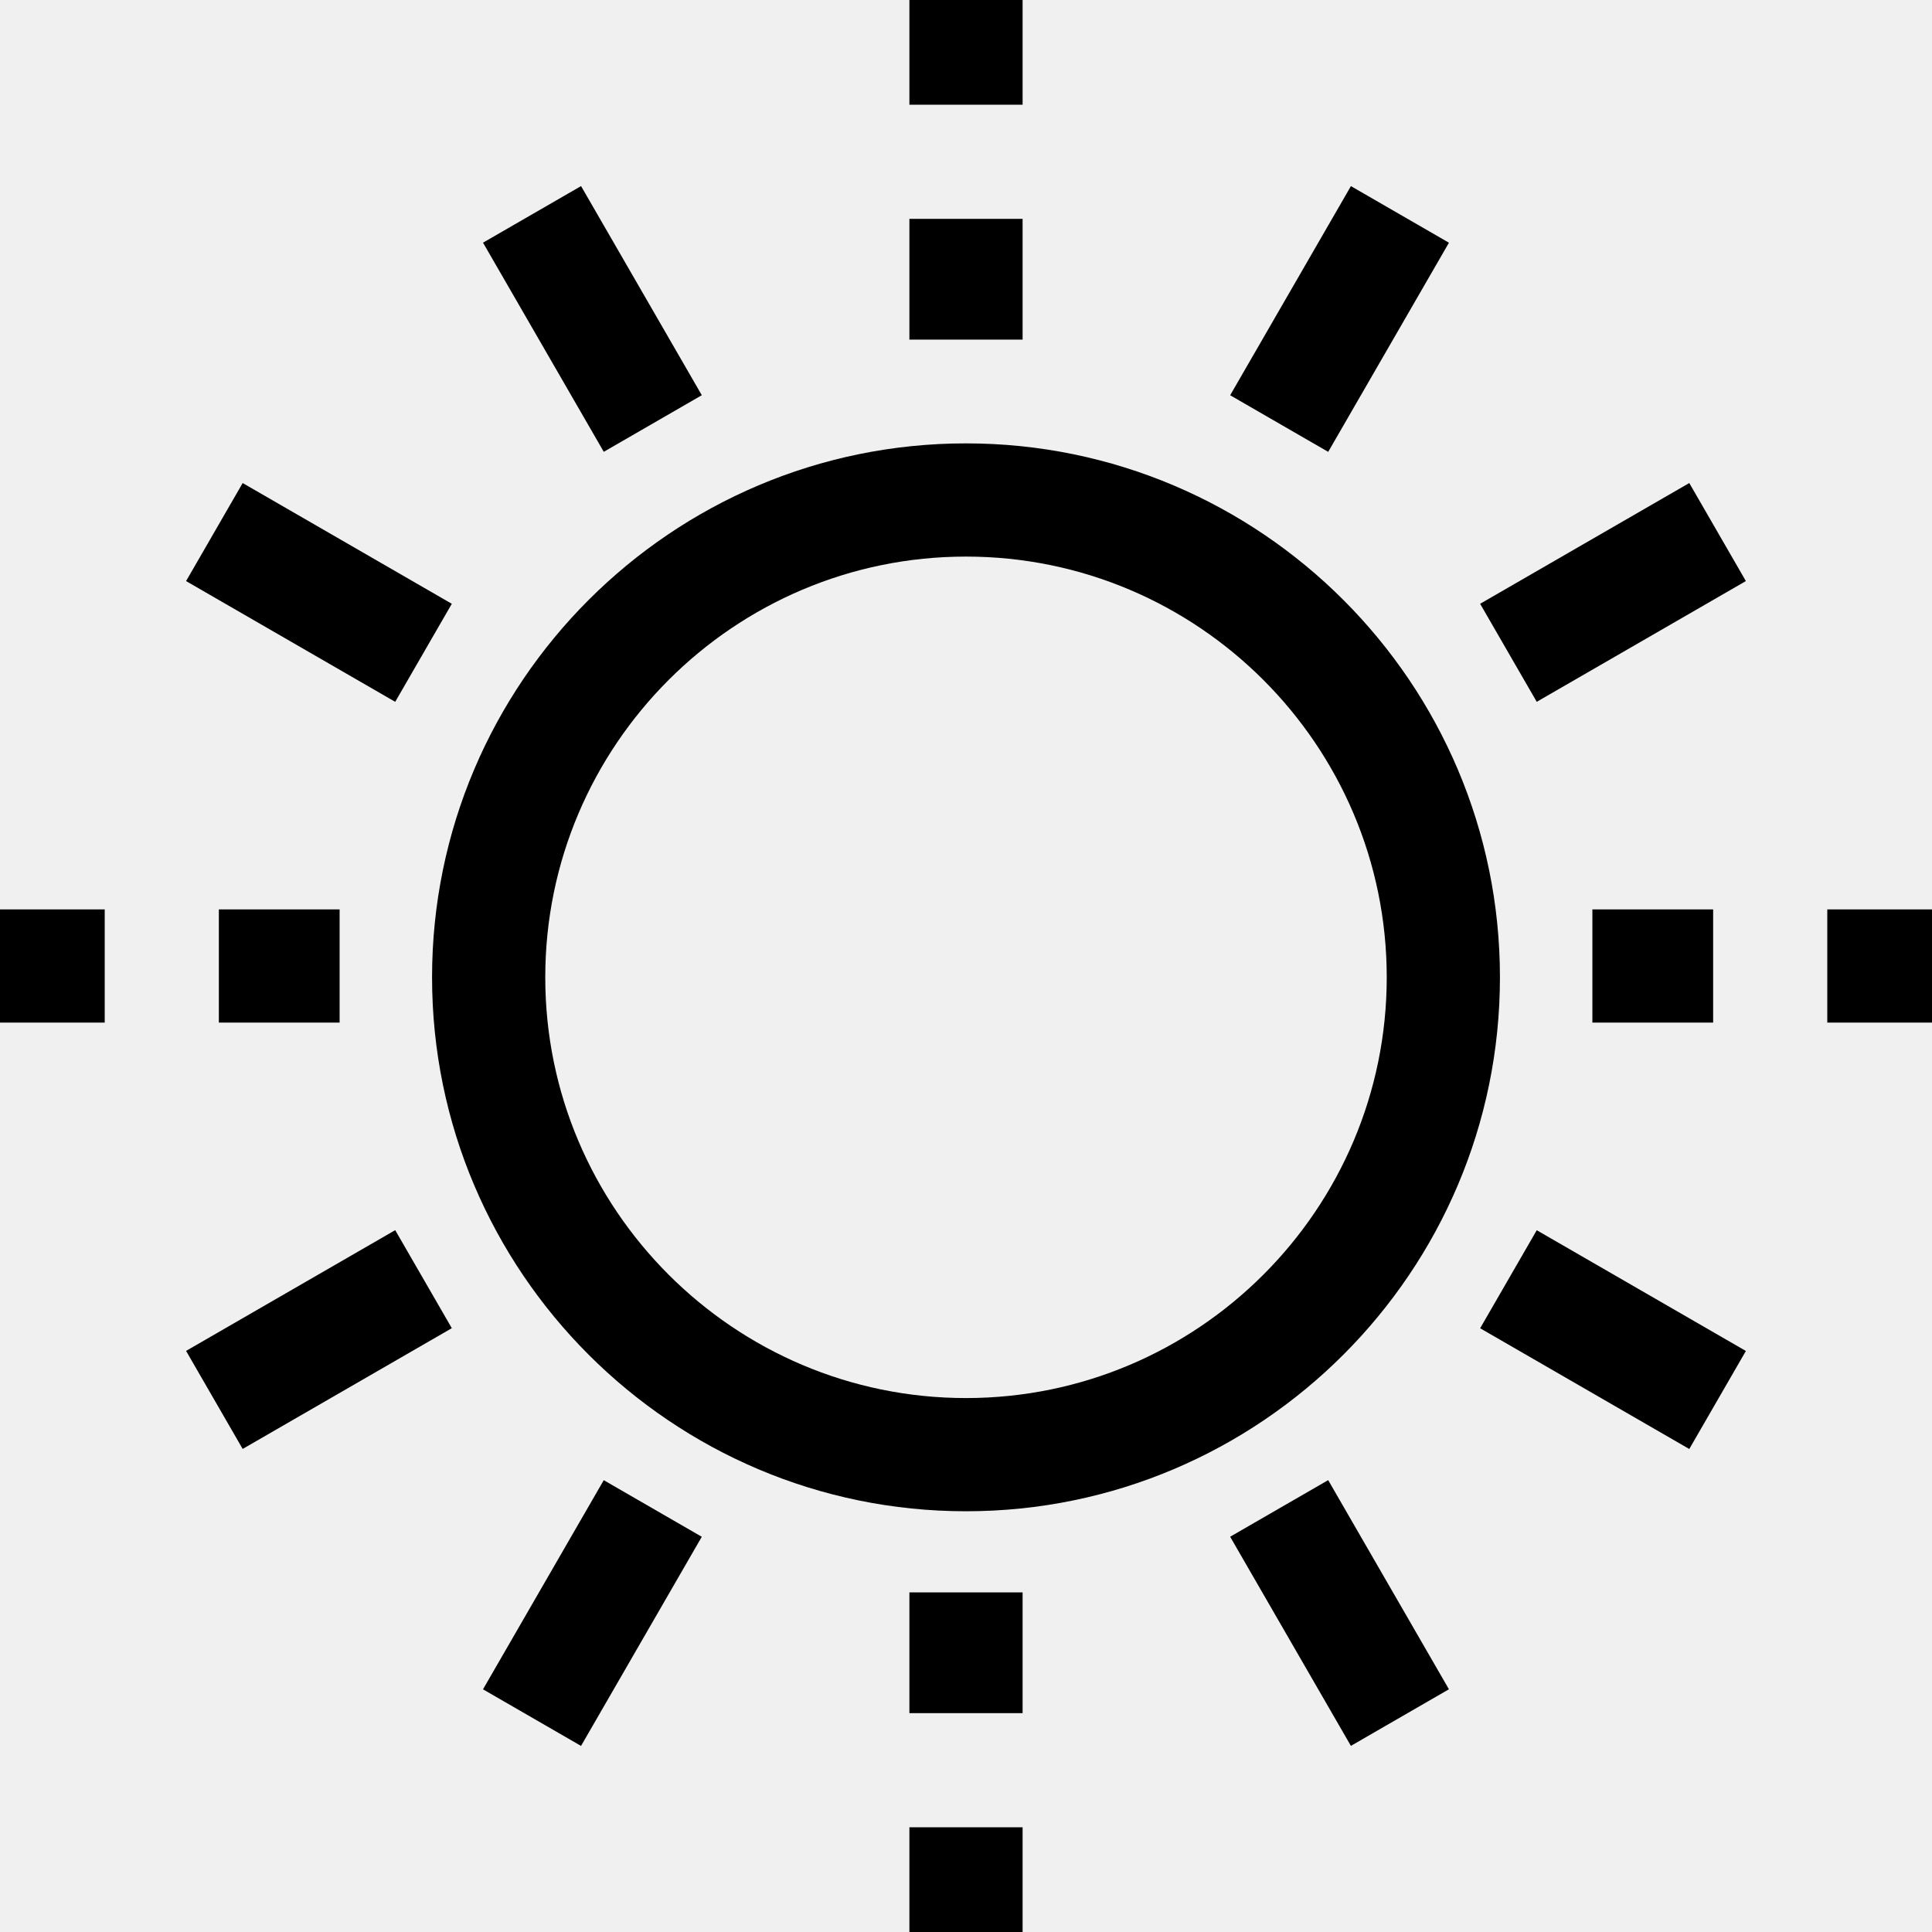
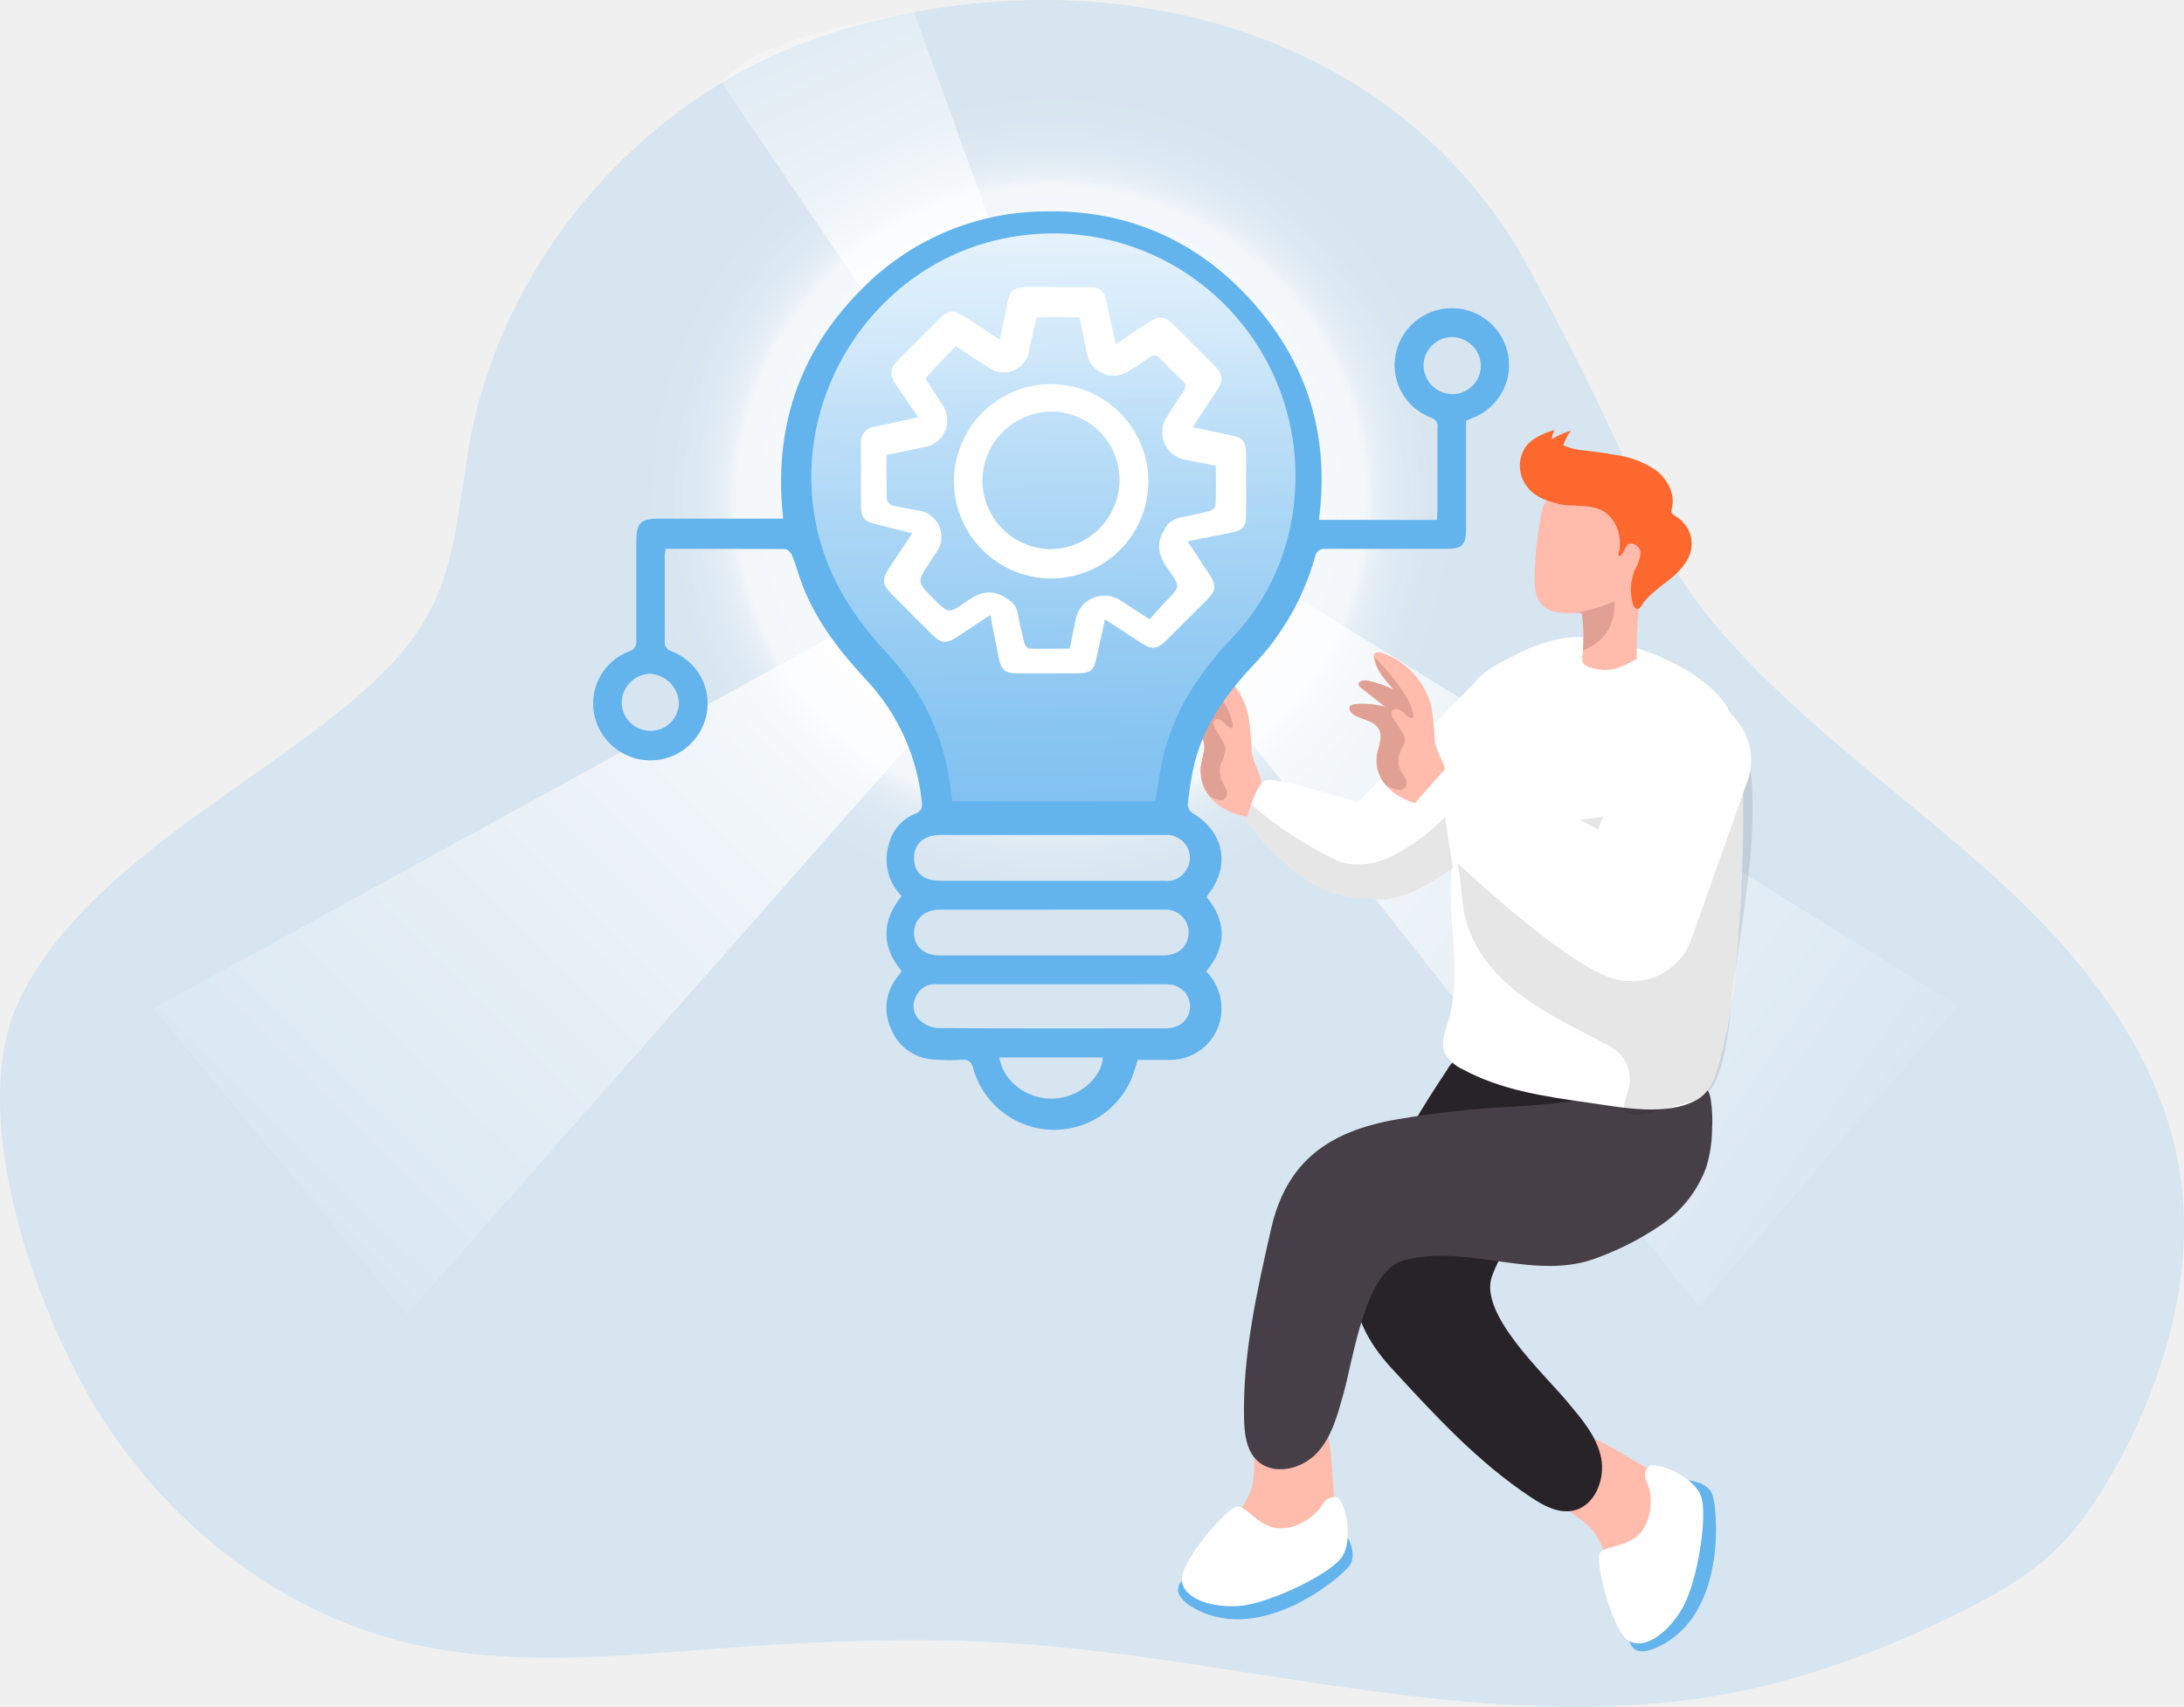
- <svg xmlns="http://www.w3.org/2000/svg" id="Capa_1" enable-background="new 0 0 512 512" height="512" viewBox="0 0 512 512" width="512">
-   <g>
-     <path d="m114.5 259c0 78.023 63.477 141.5 141.5 141.5s141.5-63.477 141.5-141.5-63.477-141.5-141.5-141.5-141.5 63.477-141.5 141.5zm253 0c0 61.481-50.019 111.5-111.5 111.5s-111.5-50.019-111.5-111.5 50.019-111.5 111.5-111.5 111.5 50.019 111.5 111.5z" />
-     <path d="m241 58h30v32h-30z" />
-     <path d="m142 52.527h30v64h-30z" transform="matrix(.866 -.5 .5 .866 -21.229 89.824)" />
-     <path d="m241 0h30v27.75h-30z" />
-     <path d="m241 422h30v32h-30z" />
-     <path d="m340 395.473h30v64h-30z" transform="matrix(.866 -.5 .5 .866 -166.175 234.77)" />
-     <path d="m69.527 125h30v64h-30z" transform="matrix(.5 -.866 .866 .5 -93.703 151.703)" />
-     <path d="m412.473 323h30v64h-30z" transform="matrix(.5 -.866 .866 .5 -93.702 547.703)" />
-     <path d="m52.527 340h64v30h-64z" transform="matrix(.866 -.5 .5 .866 -166.177 89.826)" />
-     <path d="m395.473 142h64v30h-64z" transform="matrix(.866 -.5 .5 .866 -21.229 234.773)" />
-     <path d="m125 412.473h64v30h-64z" transform="matrix(.5 -.866 .866 .5 -291.702 349.7)" />
-     <path d="m323 69.527h64v30h-64z" transform="matrix(.5 -.866 .866 .5 104.296 349.701)" />
-     <path d="m241 484.25h30v27.75h-30z" />
-     <path d="m58 241h32v30h-32z" />
-     <path d="m0 241h27.75v30h-27.75z" />
-     <path d="m422 241h32v30h-32z" />
-     <path d="m484.25 241h27.75v30h-27.75z" />
+ <svg xmlns="http://www.w3.org/2000/svg" xmlns:xlink="http://www.w3.org/1999/xlink" id="Layer_1" data-name="Layer 1" viewBox="0 0 403.13 315">
+   <defs>
+     <linearGradient id="linear-gradient" x1="1630.96" y1="1694.81" x2="1490.75" y2="1836.15" gradientTransform="translate(-1169.63 2025.06) rotate(-99.69)" gradientUnits="userSpaceOnUse">
+       <stop offset="0.01" stop-color="#fff" />
+       <stop offset="1" stop-color="#fff" stop-opacity="0" />
+     </linearGradient>
+     <radialGradient id="radial-gradient" cx="194" cy="92.22" r="87.63" gradientUnits="userSpaceOnUse">
+       <stop offset="0.01" stop-color="#fff" />
+       <stop offset="0.66" stop-color="#fff" stop-opacity="0.69" />
+       <stop offset="0.67" stop-color="#fff" stop-opacity="0.61" />
+       <stop offset="0.68" stop-color="#fff" stop-opacity="0.47" />
+       <stop offset="0.7" stop-color="#fff" stop-opacity="0.34" />
+       <stop offset="0.72" stop-color="#fff" stop-opacity="0.23" />
+       <stop offset="0.75" stop-color="#fff" stop-opacity="0.15" />
+       <stop offset="0.78" stop-color="#fff" stop-opacity="0.08" />
+       <stop offset="0.81" stop-color="#fff" stop-opacity="0.03" />
+       <stop offset="0.86" stop-color="#fff" stop-opacity="0.01" />
+       <stop offset="1" stop-color="#fff" stop-opacity="0" />
+     </radialGradient>
+     <linearGradient id="linear-gradient-2" x1="217.29" y1="108.58" x2="77.07" y2="249.92" gradientTransform="matrix(1, 0, 0, 1, 0, 0)" xlink:href="#linear-gradient" />
+     <linearGradient id="linear-gradient-3" x1="219.18" y1="97.42" x2="176.94" y2="6.76" gradientTransform="matrix(1, 0, 0, 1, 0, 0)" xlink:href="#linear-gradient" />
+     <linearGradient id="linear-gradient-4" x1="230.89" y1="34.73" x2="237.45" y2="453.05" gradientUnits="userSpaceOnUse">
+       <stop offset="0.01" stop-color="#fff" />
+       <stop offset="0.13" stop-color="#fff" stop-opacity="0.69" />
+       <stop offset="0.15" stop-color="#fff" stop-opacity="0.61" />
+       <stop offset="0.2" stop-color="#fff" stop-opacity="0.47" />
+       <stop offset="0.25" stop-color="#fff" stop-opacity="0.34" />
+       <stop offset="0.3" stop-color="#fff" stop-opacity="0.23" />
+       <stop offset="0.36" stop-color="#fff" stop-opacity="0.15" />
+       <stop offset="0.44" stop-color="#fff" stop-opacity="0.08" />
+       <stop offset="0.52" stop-color="#fff" stop-opacity="0.03" />
+       <stop offset="0.65" stop-color="#fff" stop-opacity="0.01" />
+       <stop offset="1" stop-color="#fff" stop-opacity="0" />
+     </linearGradient>
+   </defs>
+   <path d="M320.61,74c7.67,14.24,15.47,29.73,21.41,44.63,6,15.15,19,28,31,38.56,13.21,11.7,27.57,22.11,40,34.64s23.06,27.63,26.52,44.93c3.91,19.55-1.78,40-11.51,57.43-3.16,5.66-6.79,11.13-11.53,15.55s-10.62,7.76-16.5,10.71c-15.7,7.85-32.21,13.94-49.64,16.29-18.15,2.44-36.6,1.36-54.72-.88-24.36-3-48.49-8.11-73-9.56-17.67-1-35.4-.18-53.06,1.14-18.88,1.42-38.12,3.33-56.54-1.06-24.18-5.78-45.13-22.5-57.94-43.81C44,264,31.4,228.65,41.17,207.83c10.41-22.19,38.6-37.24,57.07-51.77,7.49-5.89,14.89-12.36,19.14-20.88,4.74-9.49,5.09-20.47,7.06-30.89,6.39-33.78,31.95-63.24,64.49-74.33,45.77-15.59,101-5.24,128,37.6C318.2,69.65,319.43,71.79,320.61,74Z" transform="translate(-37.66 -23.1)" fill="#63b3ed" opacity="0.18" style="isolation:isolate" />
+   <path d="M262.61,152.62l88.62,111.7,47.84-55.59L278.73,134.38S265.28,141.88,262.61,152.62Z" transform="translate(-37.66 -23.1)" fill="url(#linear-gradient)" />
+   <circle cx="194" cy="92.22" r="87.63" fill="url(#radial-gradient)" />
+   <path d="M191,140.7,66,209.25l46.74,56.52,93.54-106.11S201.16,145.14,191,140.7Z" transform="translate(-37.66 -23.1)" fill="url(#linear-gradient-2)" />
+   <path d="M170.91,38.37l25.8,38.15,23.47-13.15-13.81-38S176.7,29.46,170.91,38.37Z" transform="translate(-37.66 -23.1)" fill="url(#linear-gradient-3)" />
+   <path d="M340.76,293.56c2.24,1.22,4.55,2.49,6.07,4.54a12.53,12.53,0,0,1,2.11,7.09,21.32,21.32,0,0,1-5.6,14.87,3.16,3.16,0,0,1-1.8,1.16,2.68,2.68,0,0,1-1.55-.41c-2.56-1.39-3.92-4.24-4.83-7s-1.58-5.69-3.35-8C328.48,301.46,316,297.31,322,290,326.93,283.82,336,291,340.76,293.56Z" transform="translate(-37.66 -23.1)" fill="#ffbbab" />
+   <path d="M301.25,226A176.36,176.36,0,0,0,291,244.9c-5.29,11.4-5.35,21.07,3.37,30.59,8,8.71,16.06,17.51,25.9,24,2.31,1.54,5,3,7.73,2.46,4-.79,6-5.74,5.2-9.76s-3.68-7.28-6.31-10.43c-4.48-5.34-16.29-16.2-13.84-23.07,3.28-9.16,12.86-16,17.69-24.39a3.74,3.74,0,0,0,.68-2.87c-.25-.76,2.61-6.53,2-7-6.25-4.46-16.58-2.9-23.72-5.73a4.32,4.32,0,0,0-2.27-.44,4.42,4.42,0,0,0-2.57,2.18C303.62,222.31,302.42,224.15,301.25,226Z" transform="translate(-37.66 -23.1)" fill="#282328" />
+   <path d="M349.24,296.32s3.48.26,4.45,2.53,2.89,21.7-9.48,28-1.71-17.72-1.71-17.72Z" transform="translate(-37.66 -23.1)" fill="#63b3ed" />
+   <path d="M342.23,293.59a2.37,2.37,0,0,0-.63,3c1,1.83,1.32,6.49-1.07,9.36s-6.79,2.33-7.61,3.94,2.28,13.9,5.2,15.94,7.43-1.22,10.15-6,4.79-17.47,3.26-20.84S344.41,293.26,342.23,293.59Z" transform="translate(-37.66 -23.1)" fill="#fff" />
+   <path d="M283.84,298.32c.28,2.53.54,5.16-.28,7.57a12.42,12.42,0,0,1-4.62,5.77,21.35,21.35,0,0,1-15.42,3.87,3.19,3.19,0,0,1-2-.82,2.7,2.7,0,0,1-.55-1.51c-.31-2.89,1.26-5.64,3-8s3.79-4.54,4.68-7.31c1.66-5.2-2-17.83,7.4-17.12C284,281.4,283.24,292.89,283.84,298.32Z" transform="translate(-37.66 -23.1)" fill="#ffbbab" />
+   <path d="M316.86,227.38a174,174,0,0,0-21.35,2.34c-12.38,2.14-20.36,7.6-23.22,20.19-2.62,11.51-5.25,23.17-5,35,.06,2.78.39,5.82,2.38,7.75,2.95,2.87,8.17,1.7,11-1.28s3.89-7.16,5-11.12c1.85-6.72,4-22.62,11.09-24.51,12-3.22,24.42,4.12,36.09-.62A53.18,53.18,0,0,0,344.57,249a22,22,0,0,0,8-10.35,23.77,23.77,0,0,0,1.1-6.86,27.73,27.73,0,0,0-.23-5.76c-.4-2.19-.78-1.93-3-1.88-3.77.08-7.52.42-11.26.85C331.76,225.79,324.36,227,316.86,227.38Z" transform="translate(-37.66 -23.1)" fill="#473f47" />
+   <path d="M286.4,306.86s1.77,3,.45,5.1-16.18,14.73-28.44,8.16S272,308.64,272,308.64Z" transform="translate(-37.66 -23.1)" fill="#63b3ed" />
+   <path d="M284.66,299.54a2.36,2.36,0,0,0-2.84,1.2c-1,1.84-4.59,4.78-8.31,4.45s-5.78-4.25-7.57-4S255.81,311,255.8,314.53s5.23,5.41,10.67,5,17.09-6,19-9.19S286.17,301.14,284.66,299.54Z" transform="translate(-37.66 -23.1)" fill="#fff" />
+   <path d="M286.52,182.56c.17,2.91,1.11,5.45,3.64,6.29a4.11,4.11,0,0,0,.65.18c4.65.93,10.75-2.61,15-5.7a58.36,58.36,0,0,0,5.08-4.13V148.07l-22.62,23.16S286.2,177.45,286.52,182.56Z" transform="translate(-37.66 -23.1)" fill="#fff" />
+   <path d="M305.64,183.23c0,1.45-.18,2.93-.19,4.39,0,8,1.87,16.34-.53,24.22-.54,1.76-1.29,3.64-.67,5.38a6.7,6.7,0,0,0,3.37,3.24c7.08,3.87,15.28,5.06,23.27,6.18,6,.85,14.55,2.63,20.11-.61,2.37-1.38,3.17-3.95,3.93-6.51,2.41-8.16,3.12-16.93,3.75-25.37.08-1.11.16-2.23.23-3.34q.69-11.55.47-23.11c-.11-5.59-.55-11.63-4.2-15.85-4.86-5.62-14.25-9.34-21.38-10.65a24.06,24.06,0,0,0-7-.39,29.84,29.84,0,0,0-9.51,3.23c-3.54,1.75-6.69,3.23-8.43,6.73a47.78,47.78,0,0,0-3.95,12.75,45.58,45.58,0,0,0-.23,12.51c.21,2,.74,4.07.94,6.09C305.62,182.49,305.64,182.86,305.64,183.23Z" transform="translate(-37.66 -23.1)" fill="#fff" />
+   <path d="M338.45,228.76c2.33.69,7.71-1.44,9.5-1.76,1.07-.19,2-.72,3.1-1,5.32-1.33,5.95-16.29,6.48-20.31,1.38-10.65,3.49-21.66,3.62-32.34.05-4.11-.06-8.31-1.41-12.19s-4.11-7.48-8-8.87a4.09,4.09,0,0,0-2.36-.26c-3.25.83-3.92,6.18-4.48,8.78-.84,4-2.26,8.1-5.72,10.55-8.41,6-22.6,1.55-31.69.07a4.19,4.19,0,0,0-2.46.09,3.05,3.05,0,0,0-1.3,3.48,17.57,17.57,0,0,0,1.69,3.63c2.18,4.37,1.6,9.58,2.83,14.31,1.48,5.69,5.55,10.4,10.25,13.93s10.06,6,15.25,8.8a10.64,10.64,0,0,1,3.2,2.25,7.16,7.16,0,0,1,1.55,4.82c0,1.12-1.42,4.52-1,5.31A1.49,1.49,0,0,0,338.45,228.76Z" transform="translate(-37.66 -23.1)" fill="#020202" opacity="0.1" />
+   <path d="M322.08,134.53a5.18,5.18,0,0,0,3.28,1.64,17.56,17.56,0,0,0,3.16.06l.59,0a.63.63,0,0,1,.43.08.67.67,0,0,1,.19.47,35.22,35.22,0,0,1,.12,6.33h0c0,.38-.06.76-.1,1.14a2.18,2.18,0,0,0,.1,1.19,2,2,0,0,0,1.28.84,9.34,9.34,0,0,0,2.86.49c2.08,0,4-1.05,5.82-2.05a59,59,0,0,1,.57-10.79c.67-4.61,1.88-9.23,1.38-13.86a9,9,0,0,0-1.9-5c-1.67-1.87-4.36-2.48-6.87-2.47a17.38,17.38,0,0,0-9.43,2.58c-1,.71-1.16,1.61-1.4,2.79-.36,1.82-.65,3.66-.85,5.5q-.35,3.15-.39,6.33C320.9,131.42,321,133.25,322.08,134.53Z" transform="translate(-37.66 -23.1)" fill="#ffbbab" />
+   <path d="M325.74,116.21c2.36.4,4.95,0,7.18.9,3.12,1.27,4.45,5.32,3.41,8.53.9.32,1.06-1.3,1.76-2s2.27.22,2.38,1.35a6.91,6.91,0,0,1-1,3.21,9.51,9.51,0,0,0-.42,6.31c.14.49.5,1.08,1,.95s.84-1,1.14-1.34a14.92,14.92,0,0,1,1.58-1.6c1.1-1,2.3-1.81,3.43-2.75,2-1.66,3.84-3.93,3.72-6.53a5.71,5.71,0,0,0-1-3,6.59,6.59,0,0,0-2-1.88c-.31-.2-.68-.42-.75-.79a1.61,1.61,0,0,1,.08-.61c.69-2.63-.78-5.46-3-7.11a17.54,17.54,0,0,0-7.58-2.81c-1.74-.31-3.49-.55-5.24-.76a11.85,11.85,0,0,1-4.22-1,11.86,11.86,0,0,1,1.4-2.69,13.45,13.45,0,0,0-3.53,1.62,6,6,0,0,1,.48-1.76c-1.91.66-3.93,1.38-5.19,3a6.22,6.22,0,0,0-.18,7c1.36,2.13,3.49,3,5.83,3.56Q325.42,116.17,325.74,116.21Z" transform="translate(-37.66 -23.1)" fill="#fc682d" />
+   <path d="M328.52,136.23l.59,0a.63.63,0,0,1,.43.08.67.67,0,0,1,.19.47,35.22,35.22,0,0,1,.12,6.33h0s6-1.53,5.84-9a35.53,35.53,0,0,1-7.13,2.11Z" transform="translate(-37.66 -23.1)" fill="#e0a194" />
+   <path d="M255.7,157c1.28.81,3,1.05,3.83,2.34,1,1.51,0,3.44-.21,5.21a7.5,7.5,0,0,0,1.54,5.46,8.69,8.69,0,0,0,1.24,1.33,11.58,11.58,0,0,0,7,2.59s1.41-5.66,1.37-6.24c-.17-2-1.54-3.82-1.76-5.89a65,65,0,0,0-.6-6.56,13.81,13.81,0,0,0-7.75-9.65c-.49-.22-1.19-.35-1.46.12a1,1,0,0,0-.07.64v0c.3,2.27,1.78,4.19,3.21,6a16.58,16.58,0,0,0-4.12-1.67c-.64-.17-1.59-.07-1.6.59a1.16,1.16,0,0,0,.49.78l3.86,3.46a12,12,0,0,0-4.86-.53,1.27,1.27,0,0,0-.76.26C254.57,155.75,255.09,156.62,255.7,157Z" transform="translate(-37.66 -23.1)" fill="#ffbbab" />
+   <path d="M255.7,157c1.28.81,3,1.05,3.83,2.34,1,1.51,0,3.44-.21,5.21a7.5,7.5,0,0,0,1.54,5.46,7.27,7.27,0,0,0,1.44.67,1.64,1.64,0,0,0,1.11.09,1.43,1.43,0,0,0,.67-1.7,11,11,0,0,0-.86-1.8,4.43,4.43,0,0,1-.17-3.26,7,7,0,0,0,.83-2.66,4,4,0,0,0-.65-1.62l-1.17-2a2.46,2.46,0,0,1-.4-1,.85.85,0,0,1,.43-.88,1.19,1.19,0,0,1,1.09.29c.65.47,2.2,2.46,2,.61a11,11,0,0,0-1.35-3.55,39.77,39.77,0,0,0-4.39-6.31,4.66,4.66,0,0,0-.58-.6v0c.3,2.27,1.78,4.19,3.21,6a16.58,16.58,0,0,0-4.12-1.67c-.64-.17-1.59-.07-1.6.59a1.16,1.16,0,0,0,.49.78l3.86,3.46a12,12,0,0,0-4.86-.53,1.27,1.27,0,0,0-.76.26C254.57,155.75,255.09,156.62,255.7,157Z" transform="translate(-37.66 -23.1)" fill="#e0a194" />
+   <path d="M287.67,155.11c1.46.81,3.45,1,4.36,2.34,1.09,1.51,0,3.44-.23,5.21a6.86,6.86,0,0,0,1.75,5.46,9.36,9.36,0,0,0,1.41,1.33,14.35,14.35,0,0,0,8,2.59s1.61-5.66,1.56-6.24c-.19-2-1.75-3.82-2-5.89a59.76,59.76,0,0,0-.69-6.56A14.33,14.33,0,0,0,293,143.7c-.56-.22-1.36-.35-1.67.12a.94.94,0,0,0-.08.64v0c.34,2.27,2,4.19,3.66,6a20.36,20.36,0,0,0-4.7-1.67c-.72-.17-1.81-.07-1.82.59,0,.32.3.57.56.78l4.4,3.46a15.43,15.43,0,0,0-5.54-.53,1.59,1.59,0,0,0-.87.26C286.38,153.86,287,154.73,287.67,155.11Z" transform="translate(-37.66 -23.1)" fill="#ffbbab" />
+   <path d="M287.67,155.11c1.46.81,3.45,1,4.36,2.34,1.09,1.51,0,3.44-.23,5.21a6.86,6.86,0,0,0,1.75,5.46,8.81,8.81,0,0,0,1.64.67,2.13,2.13,0,0,0,1.27.09,1.37,1.37,0,0,0,.76-1.7,10.22,10.22,0,0,0-1-1.8,4,4,0,0,1-.19-3.26c.35-.89,1-1.73.94-2.66a3.66,3.66,0,0,0-.74-1.62l-1.33-2a2.31,2.31,0,0,1-.46-1A.83.83,0,0,1,295,154a1.52,1.52,0,0,1,1.25.29c.74.47,2.5,2.46,2.29.61a10.34,10.34,0,0,0-1.54-3.55,40,40,0,0,0-5-6.31,4.82,4.82,0,0,0-.66-.6v0c.34,2.27,2,4.19,3.66,6a20.36,20.36,0,0,0-4.7-1.67c-.72-.17-1.81-.07-1.82.59,0,.32.3.57.56.78l4.4,3.46a15.43,15.43,0,0,0-5.54-.53,1.59,1.59,0,0,0-.87.26C286.38,153.86,287,154.73,287.67,155.11Z" transform="translate(-37.66 -23.1)" fill="#e0a194" />
+   <path d="M267.66,174.52a44.48,44.48,0,0,0,10.86,10.82A21.68,21.68,0,0,0,288.73,189a3.63,3.63,0,0,0,1.43-.16,3.84,3.84,0,0,0,2-1.36,11.35,11.35,0,0,0,2.62-6.45c.25-6.2-6.47-9.81-6.47-9.81s-15.3-4.88-17.12-4.08c-1,.43-1.94,2.58-2.6,4.45C268,173.16,267.66,174.52,267.66,174.52Z" transform="translate(-37.66 -23.1)" fill="#fff" />
+   <rect x="332.71" y="151" width="22.97" height="54.09" rx="11.49" transform="translate(571.41 437.82) rotate(-160.47)" fill="#fff" />
+   <path d="M332.2,176l-25.31-13.8-9.76,11.07s31.87,32.14,41.28,30.87,5.43-11.24,5.43-11.24S347.39,182.22,332.2,176Z" transform="translate(-37.66 -23.1)" fill="#fff" />
+   <path d="M267.66,174.52a44.48,44.48,0,0,0,10.86,10.82A21.68,21.68,0,0,0,288.73,189a3.63,3.63,0,0,0,1.43-.16,4.11,4.11,0,0,0,.65.18c4.65.93,10.75-2.61,15-5.7l0-.1-1.44-9.3a36.66,36.66,0,0,1-9.59,7.11,13.72,13.72,0,0,1-8.22,1.52,8.52,8.52,0,0,1-2.21-.67,72.29,72.29,0,0,1-15.76-10.29C268,173.16,267.66,174.52,267.66,174.52Z" transform="translate(-37.66 -23.1)" fill="#020202" opacity="0.1" />
+   <g id="I4ccdY">
+     <path d="M260.39,188.7c3.7,4.53,3.73,9.1-.09,13.71a9.69,9.69,0,0,1,2.82,7.33,9.45,9.45,0,0,1-9.59,9c-1.92,0-3.84,0-5.85,0-.18.57-.36,1-.5,1.54a15.5,15.5,0,0,1-29.86.07c-.35-1.22-.82-1.72-2.12-1.63a35.88,35.88,0,0,1-5.08-.05,8.94,8.94,0,0,1-8-5.67,9.08,9.08,0,0,1,1.32-9.72c.18-.23.35-.47.52-.71a1.13,1.13,0,0,0,.07-.29c-3.69-4.5-3.69-9.13.06-13.79a9.47,9.47,0,0,1-2.4-9.4,8.16,8.16,0,0,1,4.92-5.8c1.38-.53,1.31-1.39,1.17-2.45a38.57,38.57,0,0,0-10-22c-4.91-5.26-9.3-10.81-11.94-17.57-.72-1.85-1.22-3.78-1.95-5.62-.2-.51-.86-1.18-1.31-1.19-7.31-.07-14.61-.05-22.07-.05-.05.5-.15.94-.15,1.38,0,5.2,0,10.41,0,15.61a1.71,1.71,0,0,0,1.25,1.92,10.32,10.32,0,0,1,6.46,11.72,10.58,10.58,0,0,1-20.78-.36,10.27,10.27,0,0,1,6.52-11.35,1.82,1.82,0,0,0,1.3-2.08c0-6,0-12.05,0-18.08,0-3.6.72-4.33,4.26-4.33h22.86c-1.86-16.54,2.84-30.72,14.49-42.37A47.76,47.76,0,0,1,230,62.13c15.44-.46,28.51,5.18,38.81,16.66s14.31,24.94,12.3,40.28H302.9c0-.61.09-1.12.09-1.63,0-5.09,0-10.18,0-15.26a1.69,1.69,0,0,0-1.21-2,10.35,10.35,0,0,1-6.5-11.7,10.57,10.57,0,0,1,20.78.27,10.44,10.44,0,0,1-6.6,11.5c-.38.15-.75.32-1.19.51v19.84c0,3.14-.67,3.81-3.79,3.81-7.36,0-14.73,0-22.1,0a1.74,1.74,0,0,0-2,1.54A47.54,47.54,0,0,1,269,145.88c-4.88,5.18-8.94,10.82-10.78,17.79a62,62,0,0,0-1.32,7.92,2,2,0,0,0,.87,1.59c5.83,3.4,7.08,9.76,2.9,15A5.1,5.1,0,0,0,260.39,188.7Zm-28.54-3c7,0,13.9,0,20.86,0a4,4,0,0,0,3.65-1.63,4.19,4.19,0,0,0,.53-4.46,4.4,4.4,0,0,0-4.35-2.38c-13.78,0-27.57,0-41.36,0-3.05,0-4.85,1.67-4.81,4.34s1.77,4.11,4.8,4.11Zm.06,5.31H227.7c-5.55,0-11.11,0-16.66,0-3,0-5,2.18-4.63,4.9.3,2.23,2.05,3.55,4.86,3.55q12.9,0,25.78,0c5.09,0,10.18,0,15.26,0,2.51,0,4.19-1.23,4.62-3.22A4.2,4.2,0,0,0,252.6,191C245.7,191,238.81,191,231.91,191Zm-.06,13.77H210.48a3.79,3.79,0,0,0-3.79,2.32,3.61,3.61,0,0,0,.64,4.24,5.61,5.61,0,0,0,3.34,1.52c14.13.1,28.27.07,42.4.05a5,5,0,0,0,1.7-.34,3.88,3.88,0,0,0,2.52-4.16,4.06,4.06,0,0,0-3.54-3.58,15.34,15.34,0,0,0-1.92-.06Zm-9.72,13.51c.65,4.4,5.12,7.79,10,7.6,4.6-.18,8.87-3.74,9.1-7.6ZM300.42,90.64a5.37,5.37,0,0,0,5.48,5.21A5.27,5.27,0,0,0,311,90.62a5.37,5.37,0,0,0-5.39-5.31A5.3,5.3,0,0,0,300.42,90.64ZM157.74,158a5.19,5.19,0,0,0,5.23-5.2,5.65,5.65,0,0,0-5.43-5.34,5.41,5.41,0,0,0-5.12,5.4A5.28,5.28,0,0,0,157.74,158Z" transform="translate(-37.66 -23.1)" fill="#63b3ed" />
  </g>
+   <path d="M250.92,171c.48-2.79.79-5.4,1.38-8,2-8.55,6.58-15.61,12.57-21.9a42.32,42.32,0,0,0,11.72-26,44.73,44.73,0,0,0-51.68-48.34c-27.41,4.33-44.43,33.5-34.78,59.55,2.5,6.77,6.64,12.39,11.48,17.64a43.5,43.5,0,0,1,11,21.37c.37,1.87.56,3.77.84,5.66Z" transform="translate(-37.66 -23.1)" fill="url(#linear-gradient-4)" />
+   <path d="M241.62,137.41c-.56,2.53-1,4.67-1.5,6.82-.58,2.73-1.08,3.16-3.89,3.16-3.51,0-7,0-10.52,0-2.63,0-3.24-.51-3.75-3.12-.48-2.45-1-4.9-1.48-7.66l-6.2,4.09c-1.88,1.24-2.92,1.16-4.49-.39-2.57-2.55-5.14-5.11-7.68-7.69-1.58-1.59-1.67-2.64-.45-4.49,1.41-2.14,2.84-4.26,4.39-6.59l-6.58-1.65c-2.4-.6-2.88-1.2-2.89-3.62,0-3.74,0-7.48,0-11.22a2.84,2.84,0,0,1,2.55-3.19c2.56-.53,5.11-1.11,8-1.75l-4-5.9c-1.38-2-1.29-3,.43-4.76Q207.24,85.71,211,82c1.72-1.7,2.75-1.79,4.77-.45l6.43,4.27c.51-2.47,1-4.74,1.46-7,.45-2.12,1.18-2.72,3.38-2.73q5.78,0,11.57,0c2.09,0,2.82.61,3.27,2.64.57,2.55,1.13,5.1,1.74,7.9,2.13-1.44,4-2.75,6-4s3-1.25,4.62.37q3.79,3.77,7.56,7.57c1.63,1.64,1.73,2.74.48,4.64-1.44,2.18-2.89,4.35-4.48,6.74l7.22,1.54c2,.44,2.64,1.13,2.65,3.25q0,5.7,0,11.4c0,2.2-.61,2.85-2.8,3.29l-8,1.59,4,6.07c1.37,2.09,1.29,3-.46,4.75-2.39,2.41-4.79,4.8-7.19,7.2-2,2-2.87,2.09-5.18.58Zm-40.33-30.34c0,2.79,0,5.48.05,8.16a1.76,1.76,0,0,0,1.09,1.17c1.58.41,3.21.62,4.81.94a4.89,4.89,0,0,1,3.19,7.81c-.36.54-.72,1.07-1.07,1.61-2.5,3.75-2.5,3.75.65,6.9,2.67,2.66,2.75,2.77,5.83.6,2.36-1.67,4.54-2.61,7.33-.89,1.17.73,2.06,1.39,2.32,2.81.35,1.89.78,3.77,1.26,5.64.11.4.55,1,.86,1,2.49.09,5,0,7.51,0,.41-2,.78-3.87,1.15-5.69a5.42,5.42,0,0,1,7.92-3.38c1.81,1.16,3.61,2.34,5.67,3.67,1-1.16,2-2.28,3-3.31,2.59-2.63,2.73-2.71.58-5.69-1.75-2.43-2.61-4.67-.89-7.49a4,4,0,0,1,2.68-2.24c1.94-.39,3.89-.78,5.81-1.29a1.58,1.58,0,0,0,1-1.08c.09-2.38.05-4.77.05-7.27-2.12-.4-4.13-.77-6.12-1.17a5.18,5.18,0,0,1-3.22-7.32c1.05-1.75,2.16-3.48,3.32-5.16.55-.8.63-1.35-.17-2.07-1.38-1.25-2.7-2.59-4-4-.68-.74-1.22-.88-2.07-.26-1.26.94-2.62,1.75-3.95,2.61a5,5,0,0,1-7.58-3.31c-.45-2.26-.93-4.52-1.38-6.71h-7.92c-.27,1.18-.52,2.25-.76,3.33s-.47,2.29-.74,3.42a4.74,4.74,0,0,1-6.93,2.81c-2.11-1.35-4.19-2.73-6.52-4.24l-4.5,4.74L208.48,93l3.36,5.17a5,5,0,0,1-3.09,7.36Z" transform="translate(-37.66 -23.1)" fill="#fff" />
+   <path d="M249.63,112.11A17.94,17.94,0,1,1,231.8,94,18,18,0,0,1,249.63,112.11ZM219,111.6a12.72,12.72,0,0,0,12.56,12.86,12.87,12.87,0,0,0,12.75-12.56,12.63,12.63,0,0,0-12.56-12.83A12.82,12.82,0,0,0,219,111.6Z" transform="translate(-37.66 -23.1)" fill="#fff" />
</svg>
